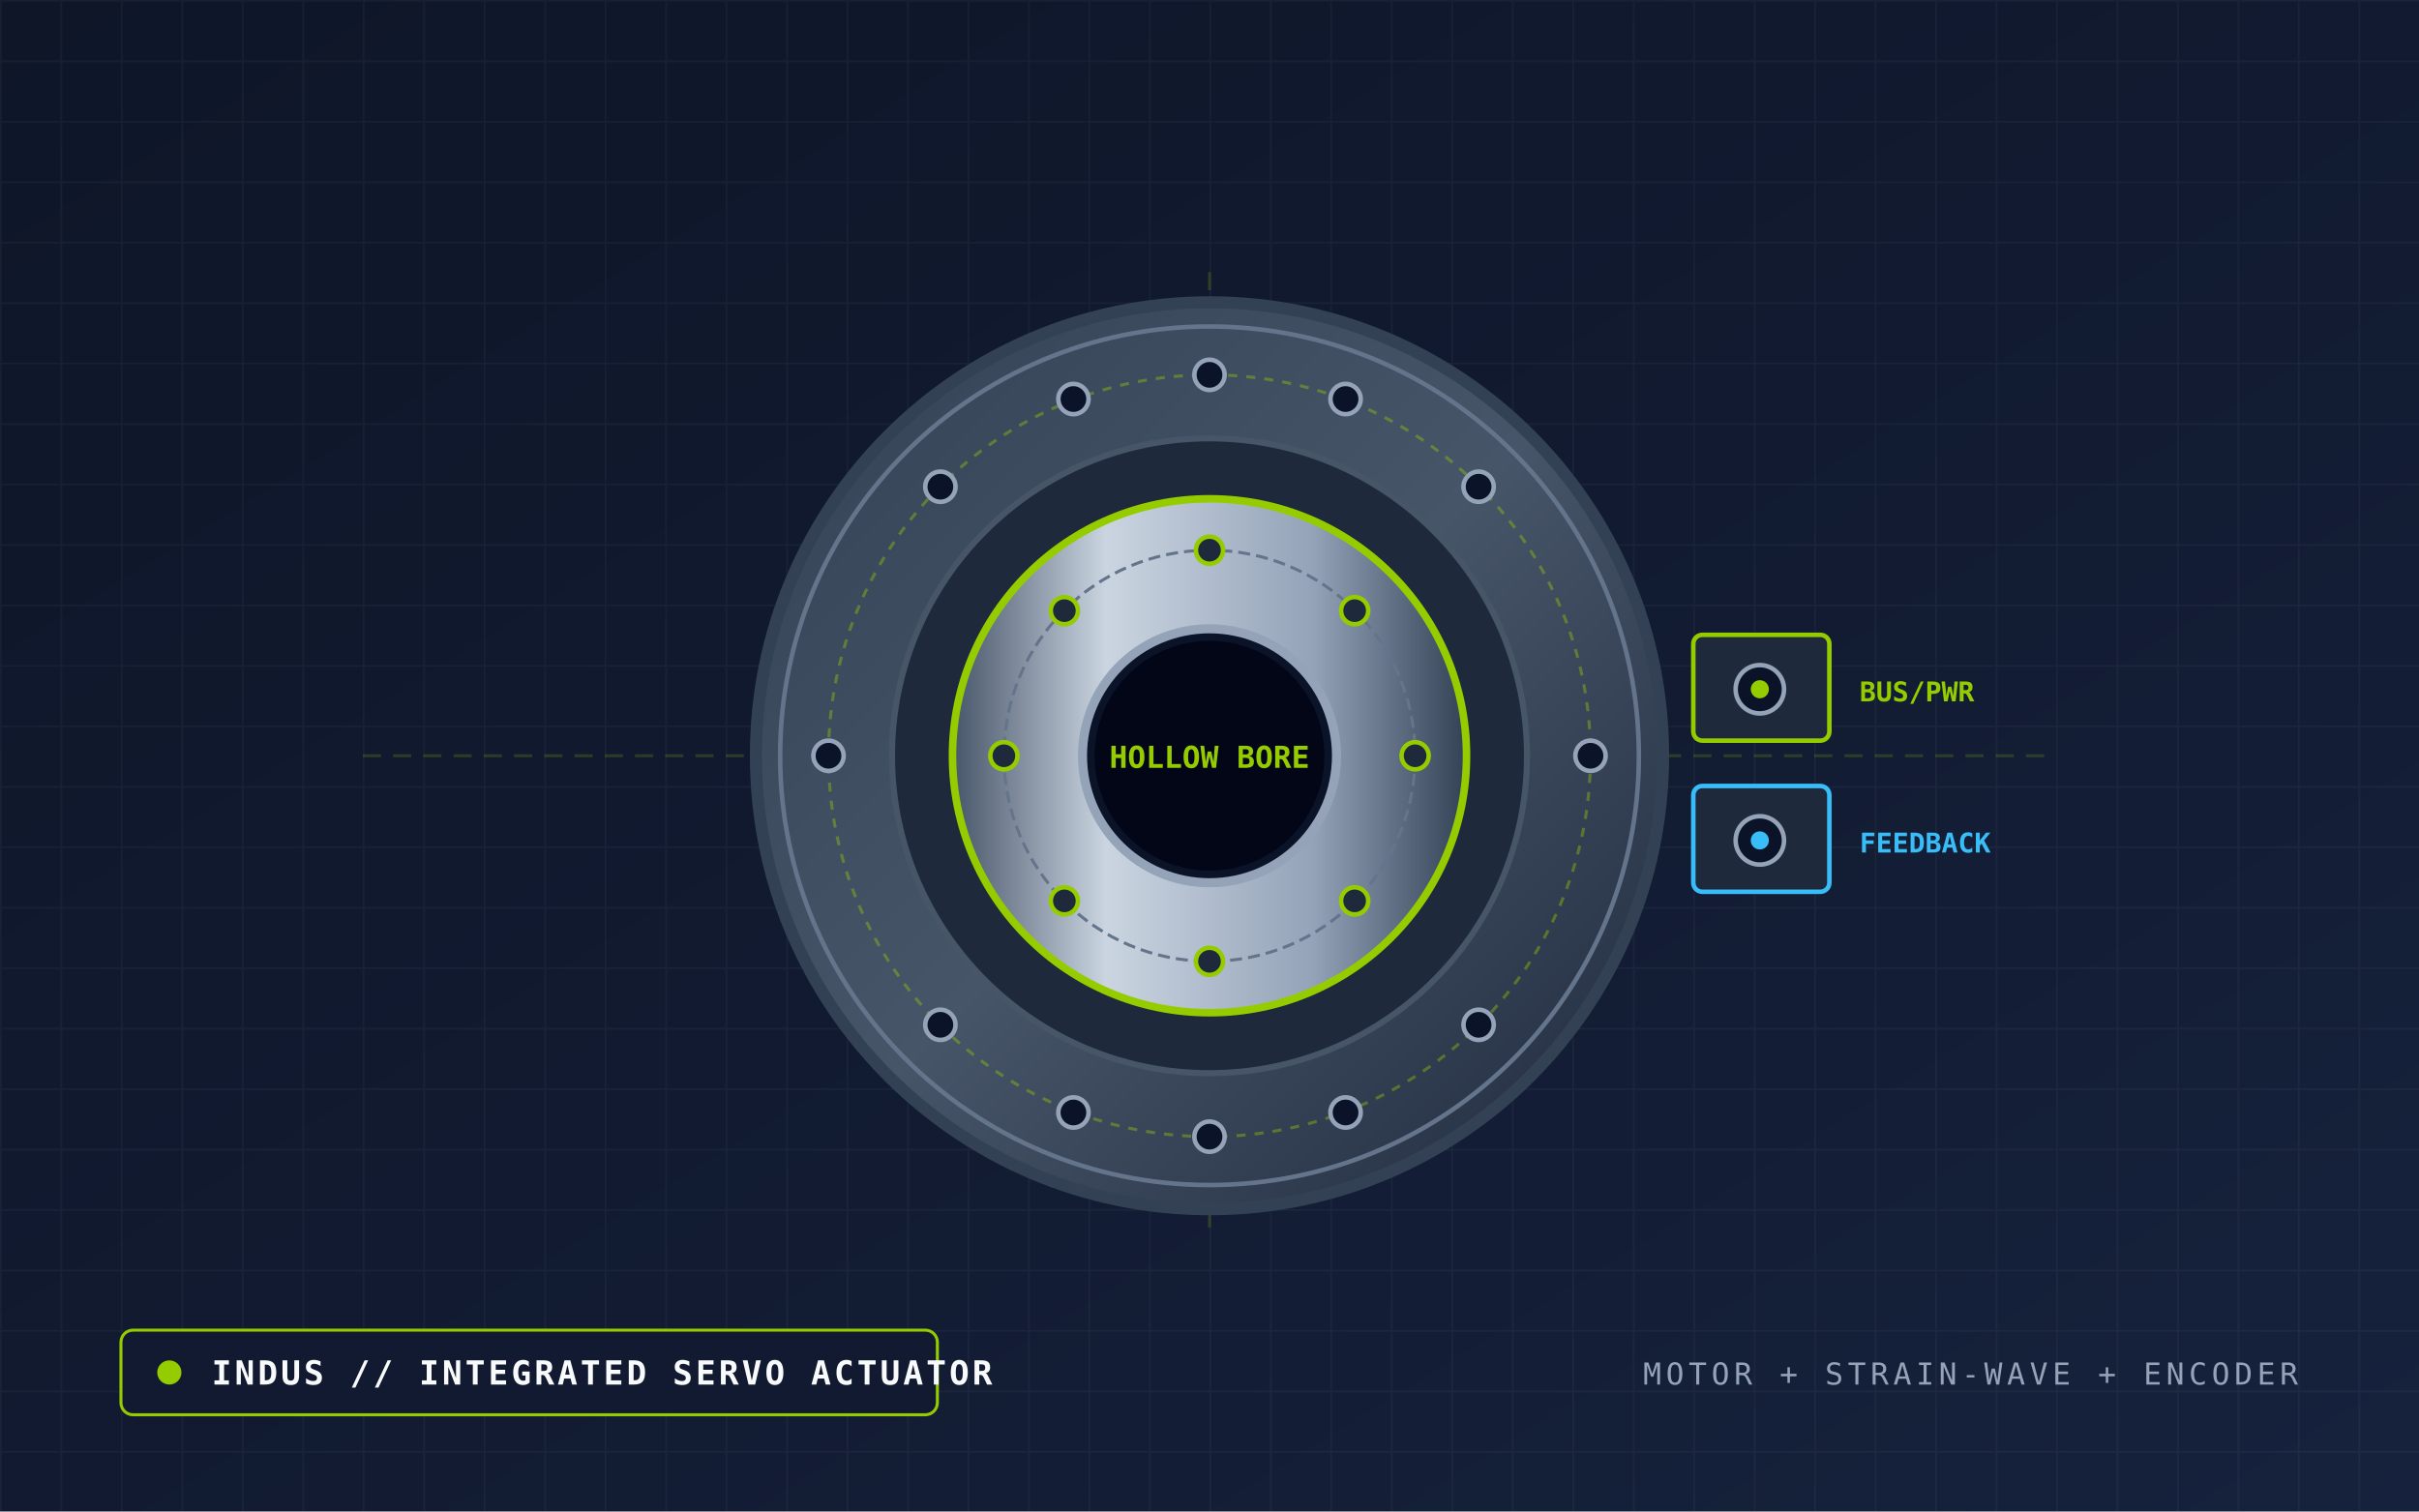
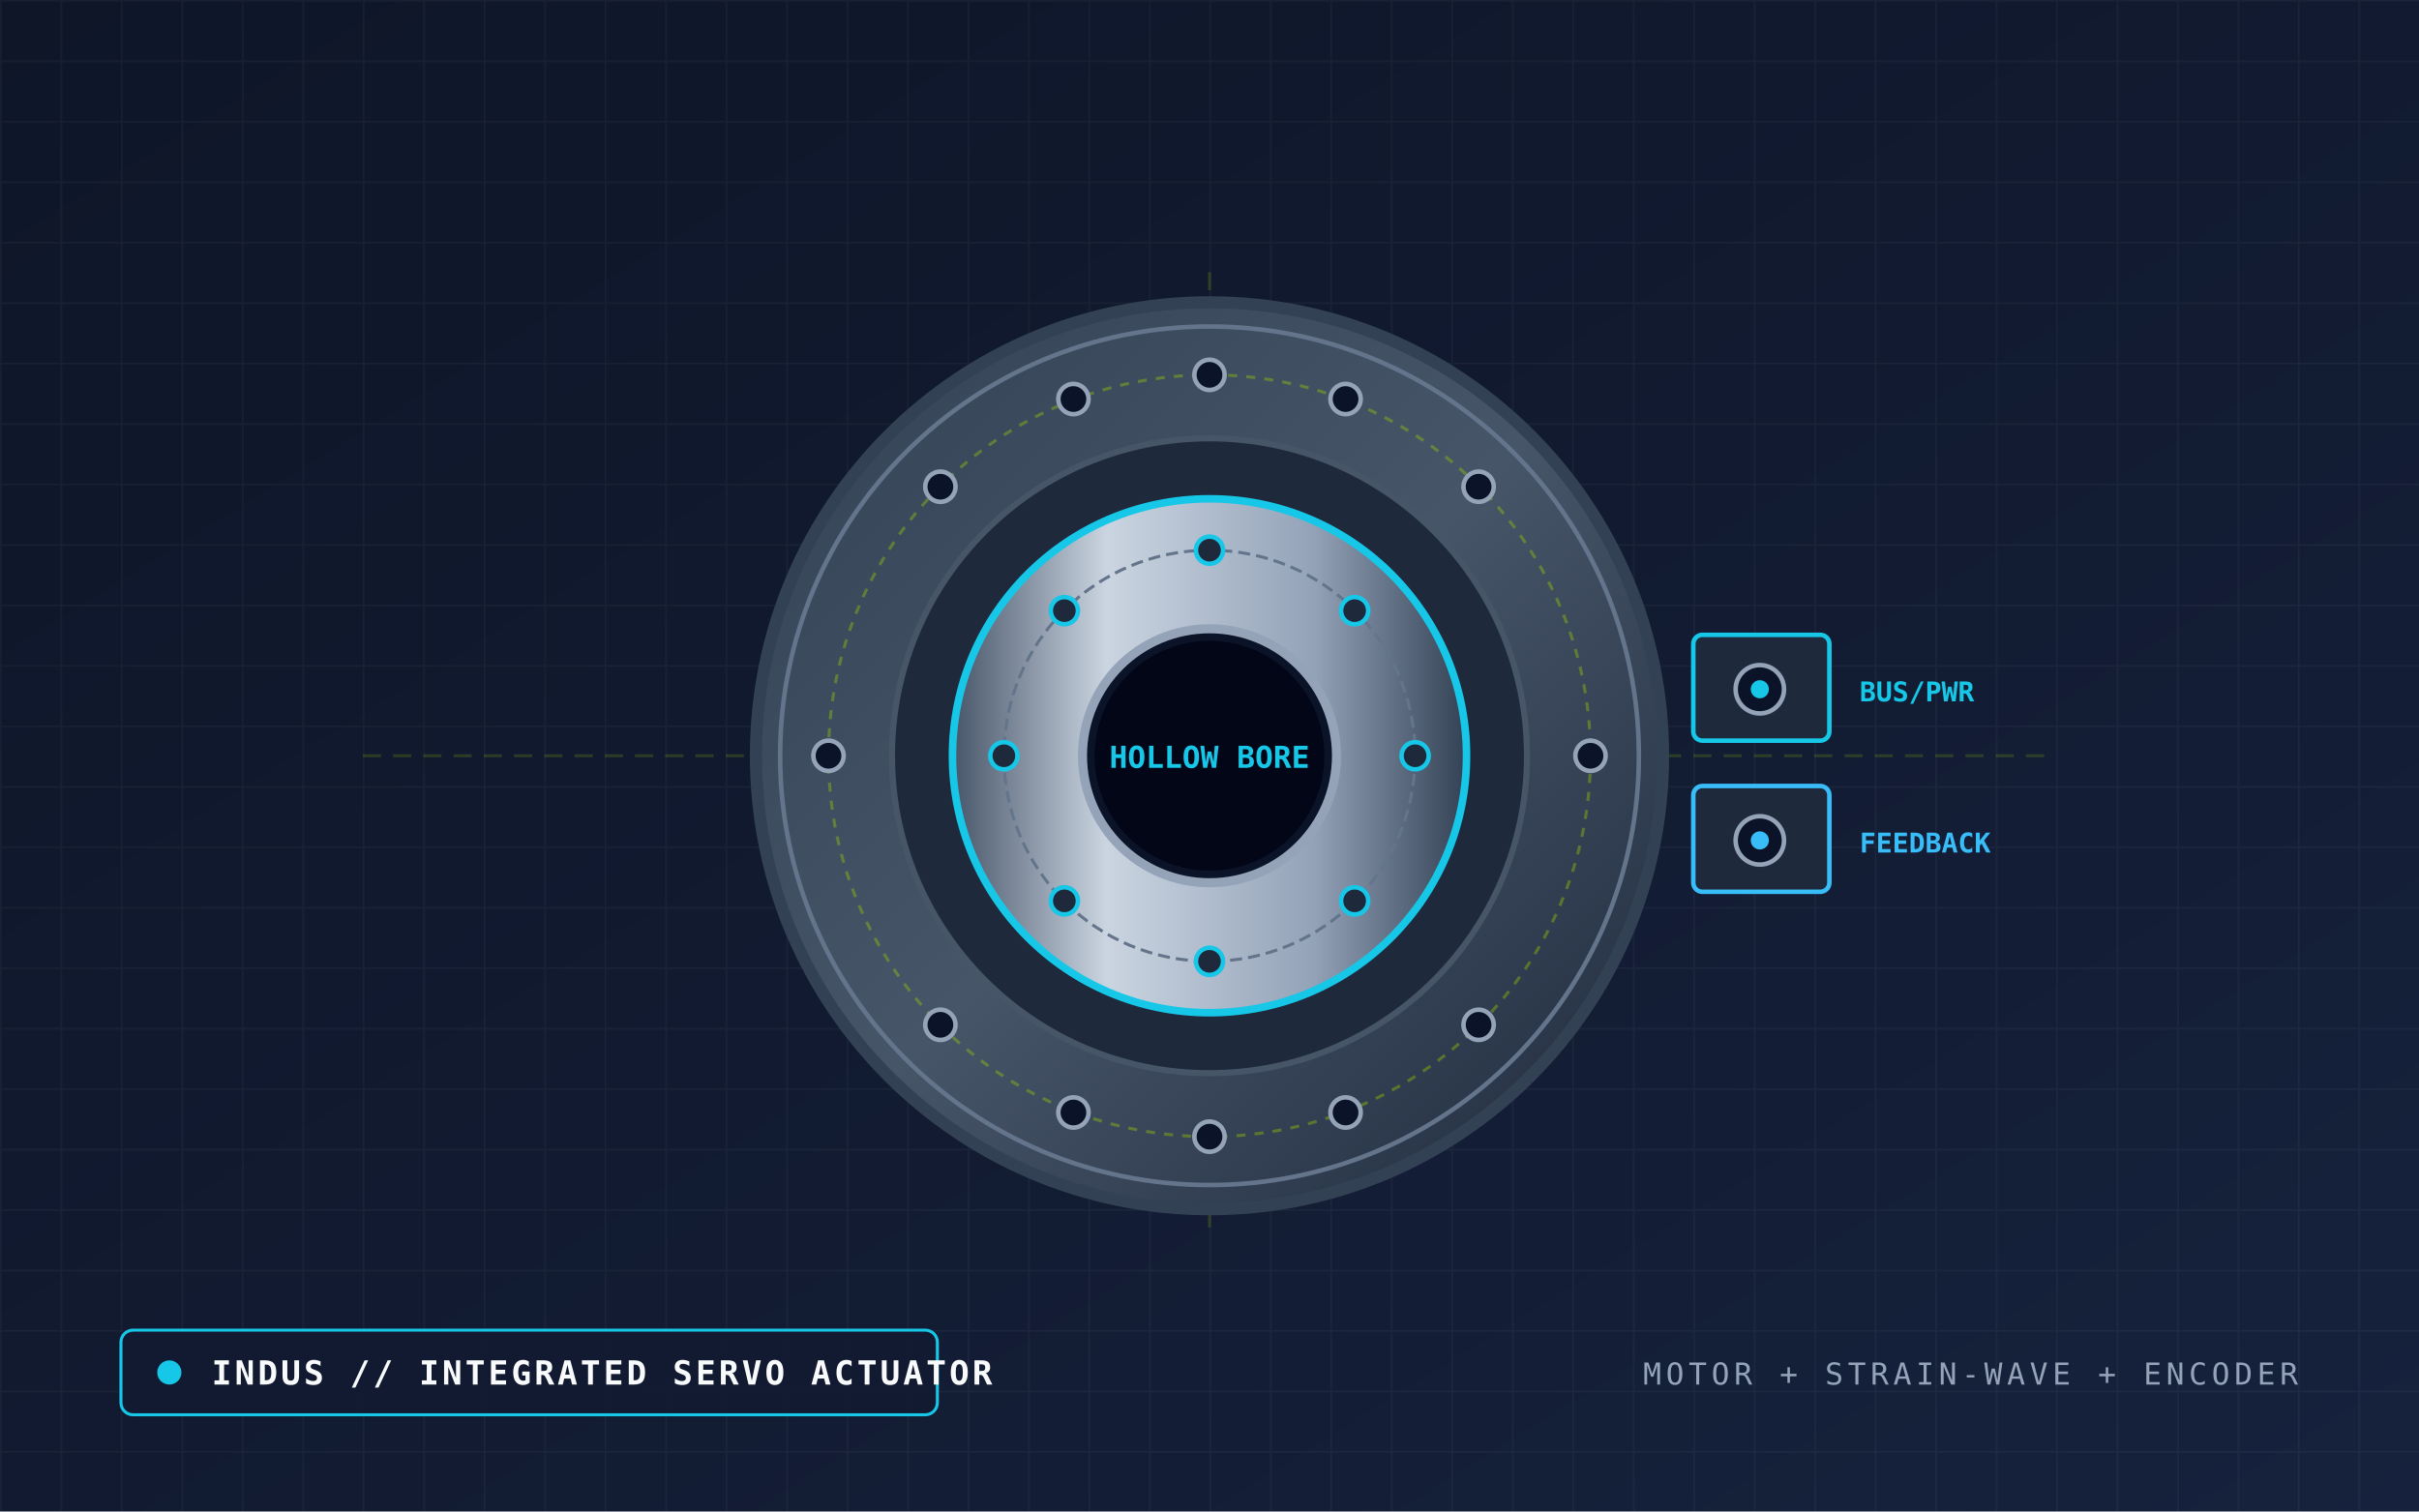
<svg xmlns="http://www.w3.org/2000/svg" viewBox="0 0 800 500" width="800" height="500">
  <defs>
    <linearGradient id="servoBg" x1="0%" y1="0%" x2="100%" y2="100%">
      <stop offset="0%" stop-color="#0E1628" />
      <stop offset="50%" stop-color="#111A30" />
      <stop offset="100%" stop-color="#16223D" />
    </linearGradient>
    <linearGradient id="anodizedGold" x1="0%" y1="0%" x2="100%" y2="100%">
      <stop offset="0%" stop-color="#334155" />
      <stop offset="50%" stop-color="#475569" />
      <stop offset="100%" stop-color="#1E293B" />
    </linearGradient>
    <linearGradient id="outputFlange" x1="0%" y1="0%" x2="100%" y2="0%">
      <stop offset="0%" stop-color="#475569" />
      <stop offset="30%" stop-color="#CBD5E1" />
      <stop offset="70%" stop-color="#94A3B8" />
      <stop offset="100%" stop-color="#334155" />
    </linearGradient>
    <pattern id="grid" width="20" height="20" patternUnits="userSpaceOnUse">
      <path d="M 20 0 L 0 0 0 20" fill="none" stroke="rgba(255,255,255,0.04)" stroke-width="1" />
    </pattern>
  </defs>
  <rect width="800" height="500" fill="url(#servoBg)" />
  <rect width="800" height="500" fill="url(#grid)" />
  <line x1="120" y1="250" x2="680" y2="250" stroke="rgba(149,204,0,0.2)" stroke-width="1" stroke-dasharray="6 4" />
  <line x1="400" y1="90" x2="400" y2="410" stroke="rgba(149,204,0,0.2)" stroke-width="1" stroke-dasharray="6 4" />
  <circle cx="400" cy="250" r="150" fill="url(#anodizedGold)" stroke="#334155" stroke-width="4" />
  <circle cx="400" cy="250" r="142" fill="none" stroke="#64748B" stroke-width="1.5" />
  <circle cx="400" cy="250" r="126" fill="none" stroke="rgba(149,204,0,0.4)" stroke-width="1" stroke-dasharray="3 3" />
  <g fill="#0B1329" stroke="#94A3B8" stroke-width="1.5">
    <circle cx="400" cy="124" r="5" />
    <circle cx="400" cy="376" r="5" />
    <circle cx="274" cy="250" r="5" />
    <circle cx="526" cy="250" r="5" />
    <circle cx="489" cy="161" r="5" />
    <circle cx="311" cy="339" r="5" />
    <circle cx="489" cy="339" r="5" />
    <circle cx="311" cy="161" r="5" />
    <circle cx="445" cy="132" r="5" />
    <circle cx="355" cy="368" r="5" />
    <circle cx="355" cy="132" r="5" />
    <circle cx="445" cy="368" r="5" />
  </g>
  <circle cx="400" cy="250" r="105" fill="#1E293B" stroke="#475569" stroke-width="2" />
-   <circle cx="400" cy="250" r="85" fill="url(#outputFlange)" stroke="#95CC00" stroke-width="2.5" />
+   <circle cx="400" cy="250" r="85" fill="url(#outputFlange)" stroke="#16C7E8" stroke-width="2.5" />
  <circle cx="400" cy="250" r="68" fill="none" stroke="#64748B" stroke-width="1" stroke-dasharray="4 2" />
-   <g fill="#1E293B" stroke="#95CC00" stroke-width="1.5">
+   <g fill="#1E293B" stroke="#16C7E8" stroke-width="1.5">
    <circle cx="400" cy="182" r="4.5" />
    <circle cx="400" cy="318" r="4.5" />
    <circle cx="332" cy="250" r="4.5" />
    <circle cx="468" cy="250" r="4.5" />
    <circle cx="448" cy="202" r="4.5" />
    <circle cx="352" cy="298" r="4.5" />
    <circle cx="448" cy="298" r="4.5" />
    <circle cx="352" cy="202" r="4.5" />
  </g>
  <circle cx="400" cy="250" r="42" fill="#0B1329" stroke="#94A3B8" stroke-width="3" />
  <circle cx="400" cy="250" r="38" fill="#020617" />
-   <text x="400" y="254" fill="#95CC00" font-family="monospace" font-size="10" text-anchor="middle" font-weight="bold">HOLLOW BORE</text>
+   <text x="400" y="254" fill="#16C7E8" font-family="monospace" font-size="10" text-anchor="middle" font-weight="bold">HOLLOW BORE</text>
  <g transform="translate(560, 210)">
-     <rect x="0" y="0" width="45" height="35" rx="3" fill="#1E293B" stroke="#95CC00" stroke-width="1.5" />
+     <rect x="0" y="0" width="45" height="35" rx="3" fill="#1E293B" stroke="#16C7E8" stroke-width="1.5" />
    <circle cx="22" cy="18" r="8" fill="#0B1329" stroke="#94A3B8" stroke-width="1.5" />
-     <circle cx="22" cy="18" r="3" fill="#95CC00" />
-     <text x="55" y="22" fill="#95CC00" font-family="monospace" font-size="9" font-weight="bold">BUS/PWR</text>
+     <circle cx="22" cy="18" r="3" fill="#16C7E8" />
+     <text x="55" y="22" fill="#16C7E8" font-family="monospace" font-size="9" font-weight="bold">BUS/PWR</text>
  </g>
  <g transform="translate(560, 260)">
    <rect x="0" y="0" width="45" height="35" rx="3" fill="#1E293B" stroke="#38BDF8" stroke-width="1.5" />
    <circle cx="22" cy="18" r="8" fill="#0B1329" stroke="#94A3B8" stroke-width="1.5" />
    <circle cx="22" cy="18" r="3" fill="#38BDF8" />
    <text x="55" y="22" fill="#38BDF8" font-family="monospace" font-size="9" font-weight="bold">FEEDBACK</text>
  </g>
  <g transform="translate(40, 440)">
-     <rect width="270" height="28" rx="4" fill="rgba(17,26,48,0.9)" stroke="#95CC00" stroke-width="1" />
-     <circle cx="16" cy="14" r="4" fill="#95CC00" />
+     <rect width="270" height="28" rx="4" fill="rgba(17,26,48,0.9)" stroke="#16C7E8" stroke-width="1" />
+     <circle cx="16" cy="14" r="4" fill="#16C7E8" />
    <text x="30" y="18" fill="#F8FAFC" font-family="monospace" font-size="11" font-weight="bold" letter-spacing="1">INDUS // INTEGRATED SERVO ACTUATOR</text>
  </g>
  <g transform="translate(500, 440)">
    <text x="260" y="18" text-anchor="end" fill="#94A3B8" font-family="monospace" font-size="10" letter-spacing="1.5">MOTOR + STRAIN-WAVE + ENCODER</text>
  </g>
</svg>
